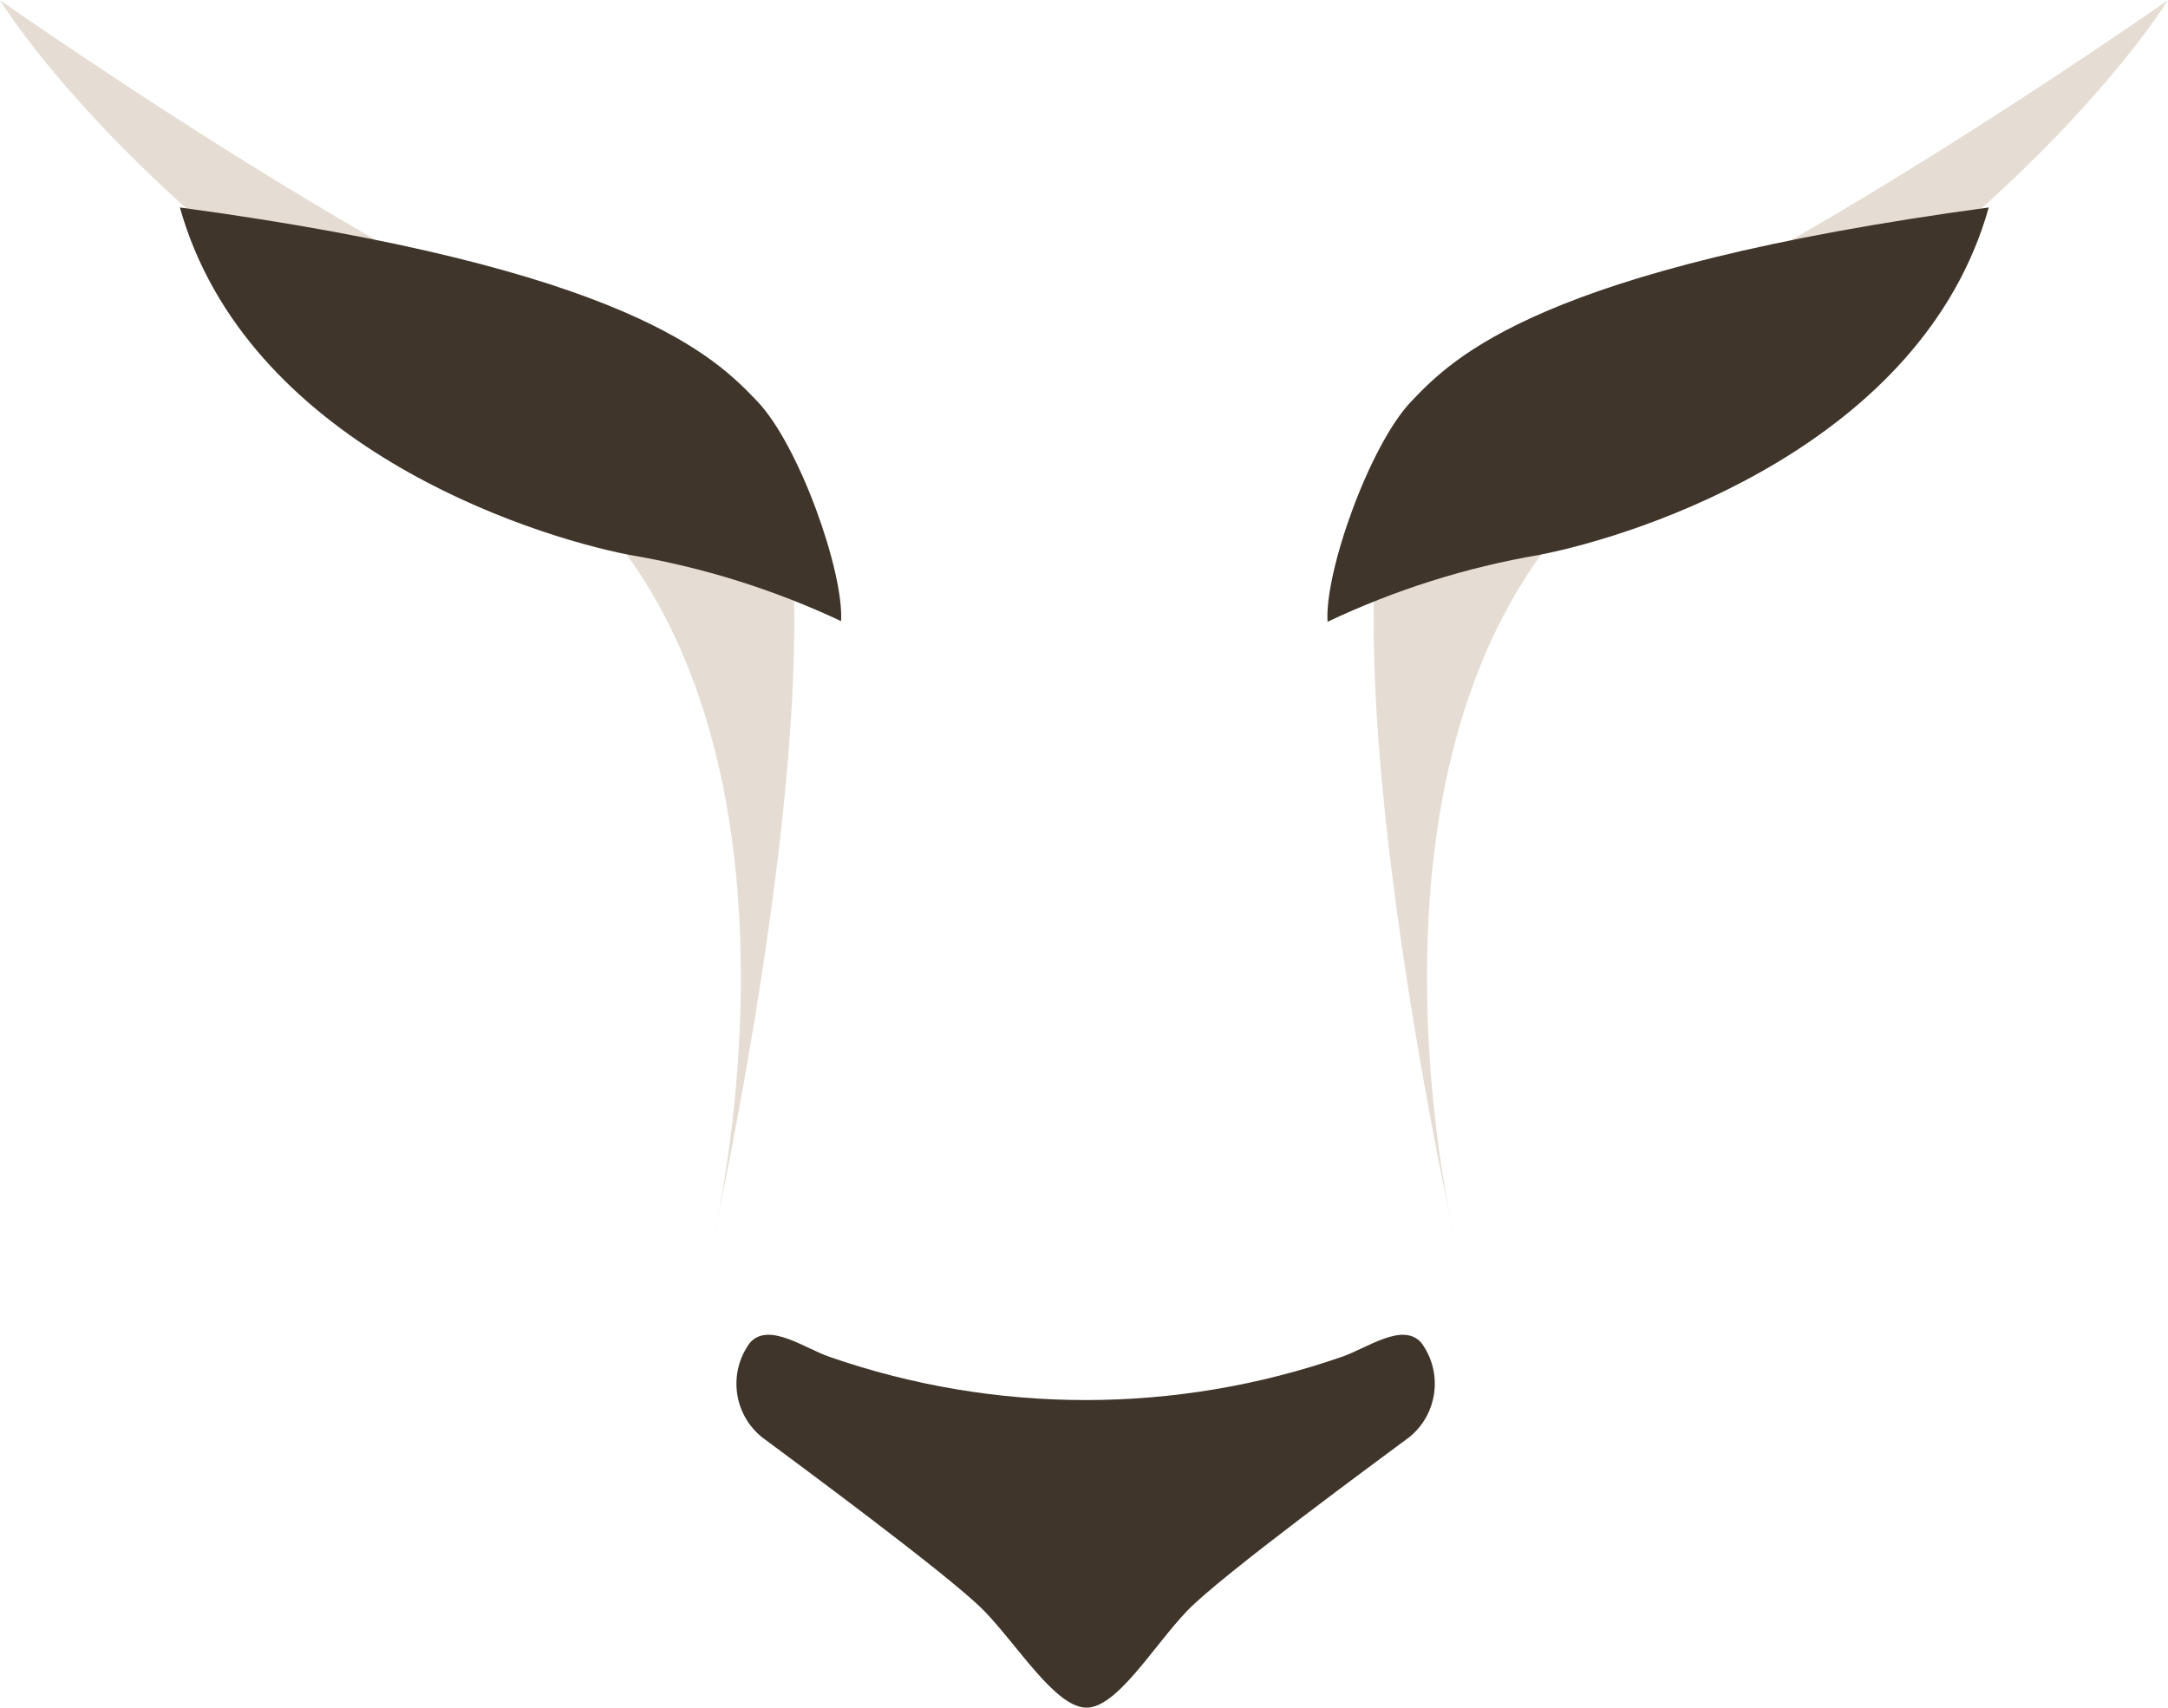
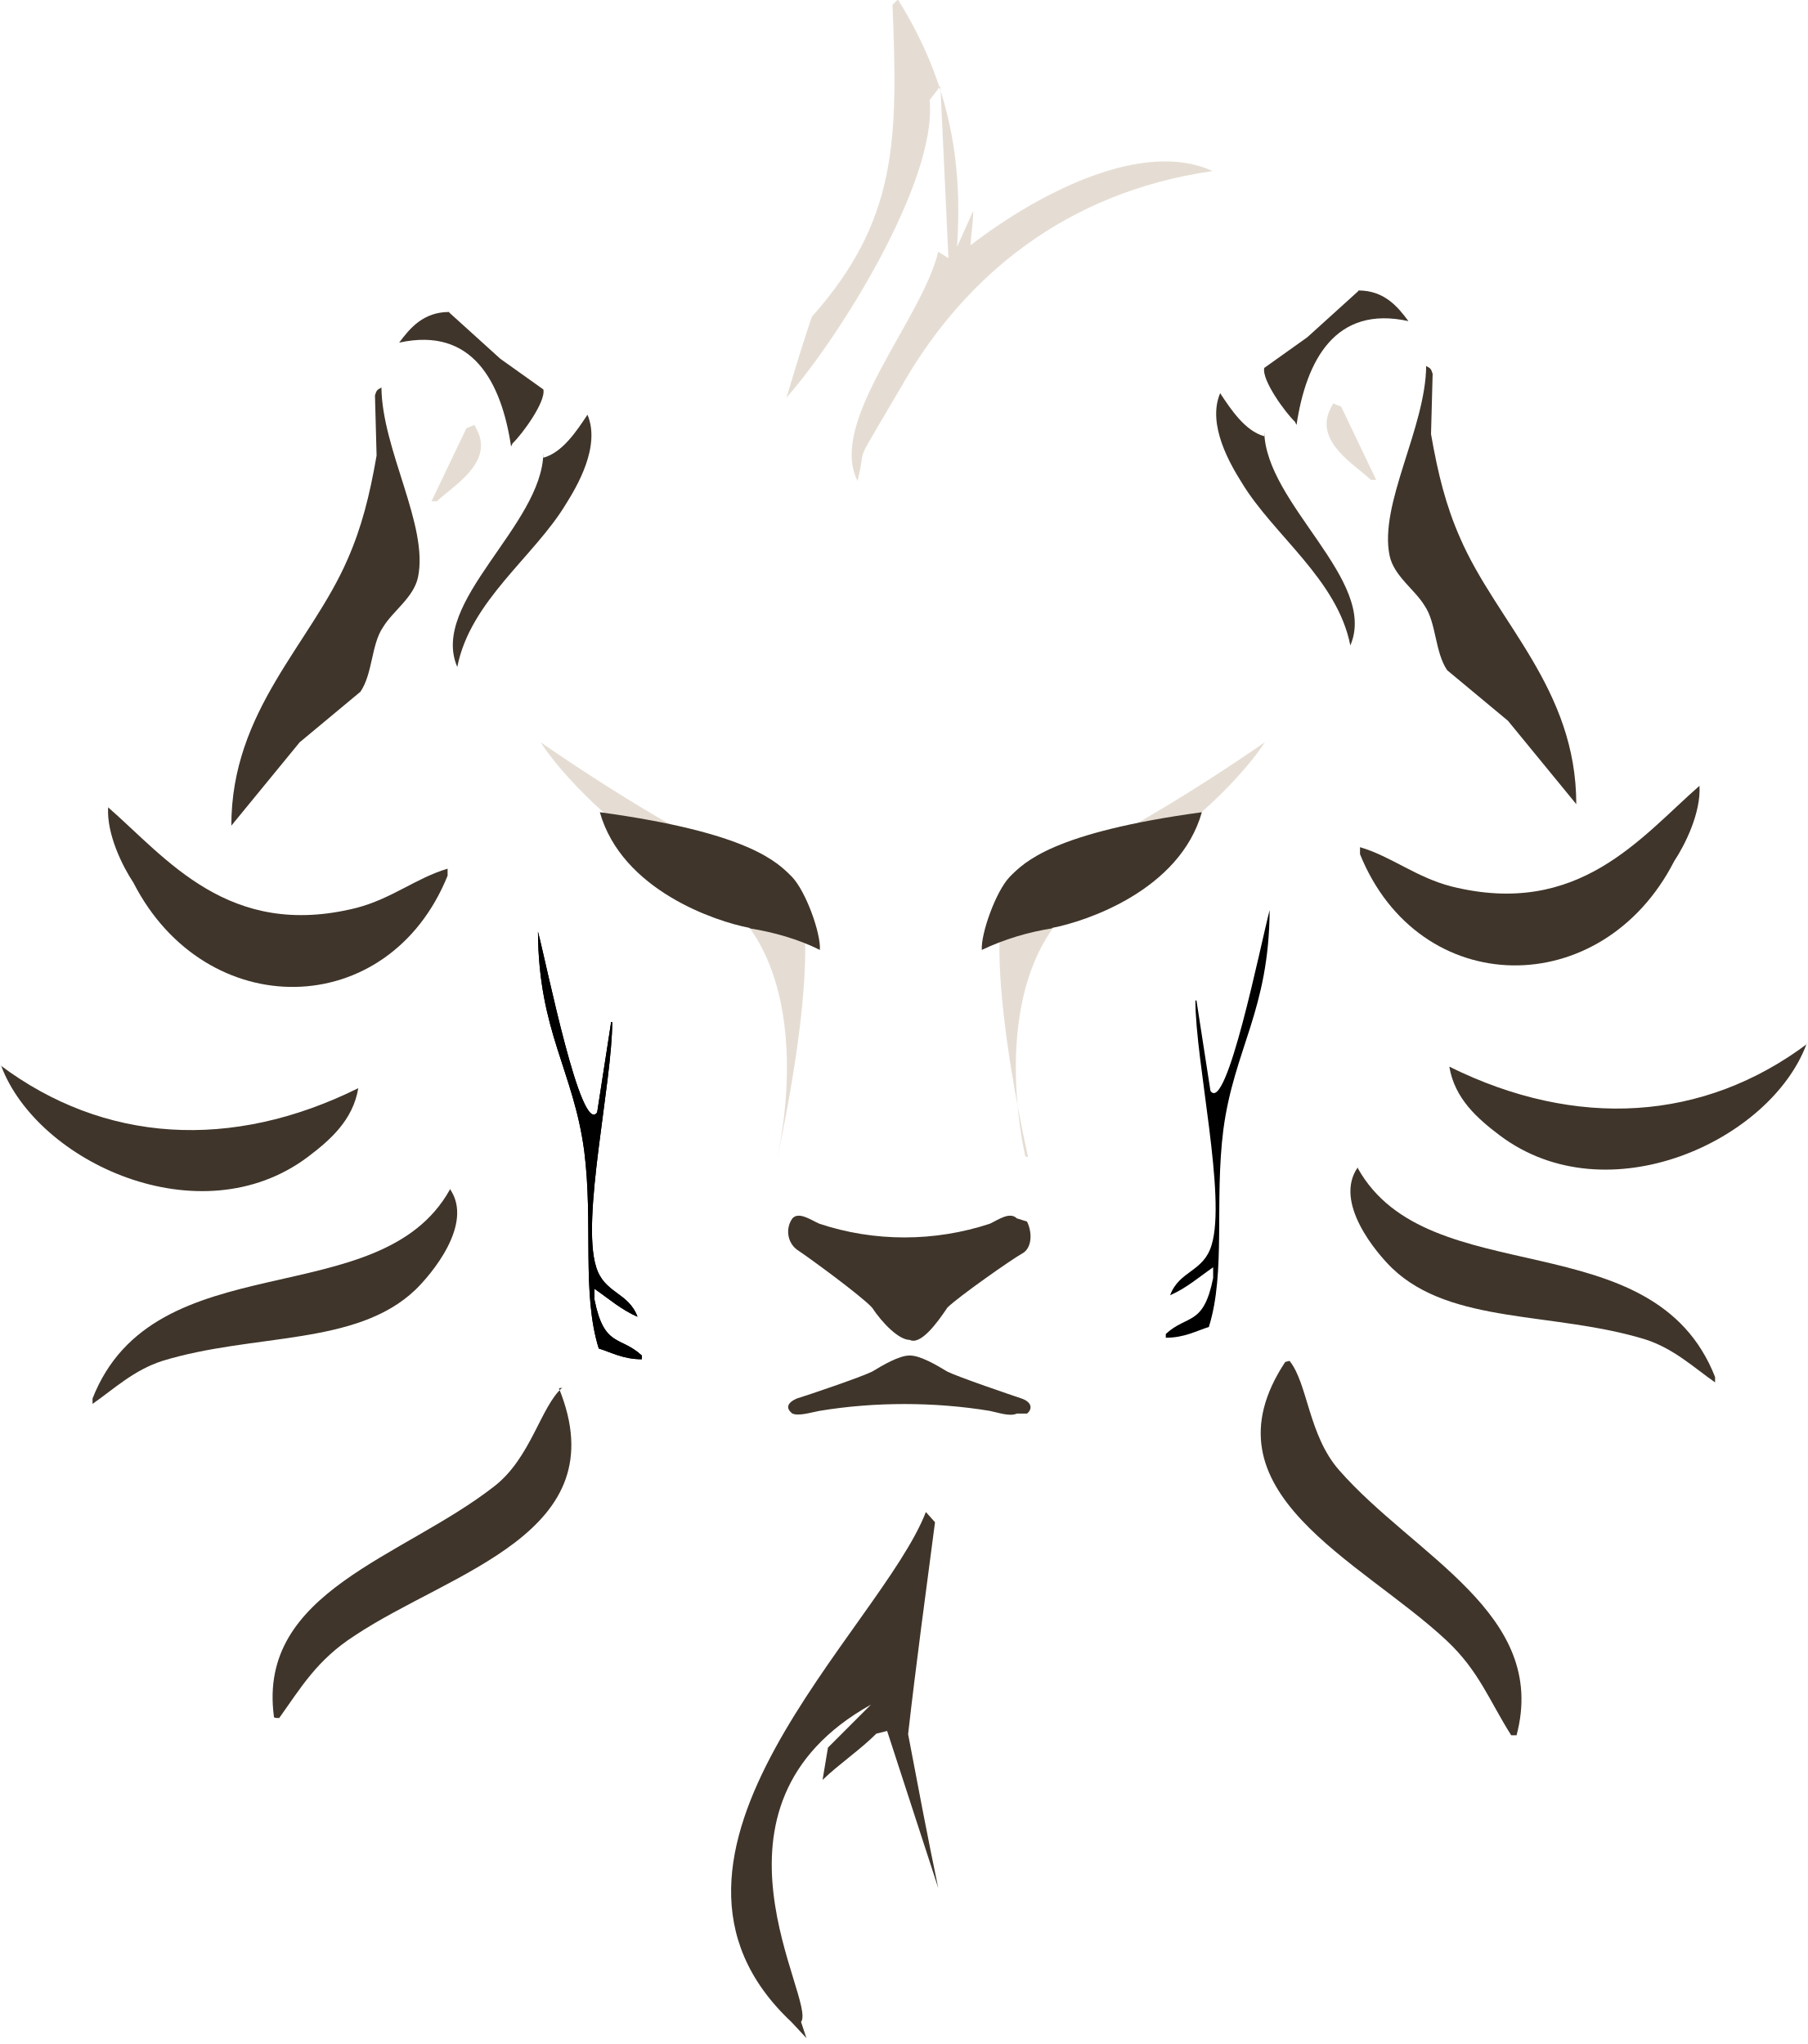
- <svg xmlns="http://www.w3.org/2000/svg" id="Layer_1" data-name="Layer 1" viewBox="0 0 134.14 105.66">
-   <defs>
-     <style>.cls-1{fill:#3f352a;}.cls-2{fill:#d7d5d2;}.cls-3{fill:#e5ddd3;}</style>
-   </defs>
-   <path class="cls-1" d="M981,541.69c-1.15-1.31-3.36.34-4.92,0.87a48.3,48.3,0,0,1-31.7,0c-1.56-.54-3.77-2.18-4.92-0.87a4.26,4.26,0,0,0,.74,5.84c1.65,1.23,11.64,8.58,13.74,10.74s4.38,5.92,6.29,6,4.2-3.82,6.29-6,12.09-9.51,13.74-10.74A4.26,4.26,0,0,0,981,541.69Z" transform="translate(-893.06 -458.59)" />
-   <path class="cls-1" d="M981,541.69l0.22,0.24Z" transform="translate(-893.06 -458.59)" />
-   <path class="cls-1" d="M981.39,542.1h0Z" transform="translate(-893.06 -458.59)" />
-   <path class="cls-2" d="M1025,459l0.22-.45L1025,459Z" transform="translate(-893.06 -458.59)" />
-   <path class="cls-3" d="M937.1,535.66s9.06-36.81-13.49-50.28-30.55-26.78-30.55-26.78,31.89,22.45,43.79,23.76S937.1,535.66,937.1,535.66Z" transform="translate(-893.06 -458.59)" />
-   <path class="cls-1" d="M932,492.93c-6.33-1.23-23.71-6.9-27.81-21.5,27.81,3.76,33.15,9.3,35.73,12s5.36,10.55,5.18,13.6A50.29,50.29,0,0,0,932,492.93Z" transform="translate(-893.06 -458.59)" />
-   <path class="cls-3" d="M983.15,535.66s-9.06-36.81,13.49-50.28,30.55-26.78,30.55-26.78S995.31,481,983.41,482.35,983.15,535.66,983.15,535.66Z" transform="translate(-893.06 -458.59)" />
-   <path class="cls-1" d="M988.3,492.93c6.33-1.23,23.71-6.9,27.81-21.5-27.81,3.76-33.15,9.3-35.73,12S975,494,975.2,497.07A50.29,50.29,0,0,1,988.3,492.93Z" transform="translate(-893.06 -458.59)" />
+ <svg xmlns="http://www.w3.org/2000/svg" width="336" height="380">
+   <g fill="none" fill-rule="evenodd">
+     <g fill-rule="nonzero">
+       <path d="M189 226.5c-1.3-1.3-3.5.3-5 1-10.3 3.4-21.5 3.4-31.7 0-1.6-.7-3.8-2.3-5-1-1.3 1.8-1 4.4.8 5.8 2 1.3 12 8.6 14 10.8 2 3 5 6 7 6 2 1 5-3 7-6 2-2 12-9 13.8-10 2-1 2-4 1-6zm0 36.3c-1.3.6-3.5-.2-5-.5-10.3-1.7-21.5-1.7-31.7 0-1.6.3-3.8 1-5 .5-1.3-1-1-2 .8-2.8 2-.6 12-4 14-5 2-1.2 5-3 7-3s5 1.8 7 3c2 1 12 4.4 13.8 5 2 .7 2 2 1 2.8z" fill="#3F352A" />
+       <path d="M144.5 215s9-36.8-13.5-50.2c-22.5-13.5-30.5-26.8-30.5-26.8s32 22.4 43.8 23.8c12 1.3.2 53.3.2 53.3z" fill="#E5DDD3" />
+       <path d="M139.3 172.5c-6.3-1.2-23.7-7-27.8-21.5 27.8 3.8 33 9.3 35.7 12 2.6 2.7 5.4 10.5 5.2 13.6-4-2-8.6-3.3-13-4z" fill="#3F352A" />
+       <path d="M190.6 215s-9-36.8 13.5-50.2c23-13.5 31-26.8 31-26.8s-32 22.4-44 23.8c-12 1.3 0 53.3 0 53.3z" fill="#E5DDD3" />
+       <path d="M195.6 172.5c6.3-1.2 23.7-7 27.8-21.5-27.8 3.8-33 9.3-35.7 12-2.6 2.7-5.4 10.6-5.2 13.6 4.2-2 8.6-3.3 13-4z" fill="#3F352A" />
+     </g>
+     <path d="M176.3 48l-1.5-32-2 2.6c1.5 15-17 44.5-26.6 55.3 1.5-5 3-10 4.7-15 16-18 16-33 15-58l1-1c10 16 12 31 11 46l3-6.7c0 2.2-.4 4.3-.5 6.4 13-10 32.2-19.7 45-13.8-27.8 4-46 20-57 38.6-10.7 18.4-7 11-9 19-5.6-11 12-30 15-42.6z" fill="#E5DDD3" />
+     <path d="M173.8 283c-1.7 13-3.5 26.2-5 39.4 1.8 9.5 3.6 19 5.6 28.6l-9.5-29.2-2 .5c-3 3-7 5.7-10 8.6l1-6 8-8c-34 19-10 55-13 59l1 3-2.8-3c-33-31 16.6-73 25-94.8z" fill="#3F352A" />
+     <path d="M100 173.2c1.7 6.5 8 38 11 33.6l2.6-16.8h.2c0 11.4-5.8 36.5-3 45.5 1.5 5 6 4.7 7.7 9.3-3-1.3-5.4-3.4-8-5.2v2c1.8 9 4.8 6.7 8.8 10.4v.7c-3.5 0-5.7-1.3-8-2-3.2-10.2-1-23.3-2.7-36.7-2-15-8.5-22.2-8.6-40.8z" fill="#000" />
+     <path d="M100 173.2c1.7 6.5 8 38 11 33.6l2.6-16.8h.2c0 11.4-5.8 36.5-3 45.5 1.5 5 6 4.7 7.7 9.3-3-1.3-5.4-3.4-8-5.2v2c1.8 9 4.8 6.7 8.8 10.4v.7c-3.5 0-5.7-1.3-8-2-3.2-10.2-1-23.3-2.7-36.7-2-15-8.5-22.2-8.6-40.8z" fill="#000" />
+     <path d="M104.5 258c-4 3.5-5.8 13-12.6 18.3-17 13.3-44 19.5-41 42.7 0 .3 0 .4 1 .4 4-5.6 7-10.8 14-15.3 18-12 49-19 38-46zm-21-200c-4.8 0-7.3 3-9.3 5.7 13.6-3 19 7.3 20.8 19.3l.3-.6c1.7-1.6 6.2-7.7 5.7-10l-8-5.7-9.5-8.6zM101 84.2c-.2 13.5-21.2 27.7-16 39.8 2.4-12.3 14.3-20.5 20.2-30.3 2-3.2 6.5-10.7 4-16.6-2 3-4.6 7-8.2 8zM71 72c-1 .5-1 .6-1.3 1.5l.3 11.2c-1.3 7.5-2.8 13.4-5.4 19.3-6.8 15.7-21.6 28-21.6 49.5L55.7 138l11.3-9.4c2.3-3.4 2-8.8 4.2-12 1.8-3 5.7-5.5 6.5-9.3 2-9.6-6.7-23.7-6.8-35.3z" fill="#3F352A" />
+     <path d="M88.2 79l-1.5.6-6.5 13.6h1c2.8-2.7 10.4-7 7.6-13l-.6-1.2z" fill="#E5DDD3" />
+     <path d="M20 150c11 9.6 22.5 24.7 46.2 18.8 6.6-1.7 11.2-5.6 17-7.3v1.3c-11 27.2-45 27.5-58.4 1.3-2-3-5-9-4.7-14zM0 198c19.3 14.5 43 16 66.6 4.3-1 6-5.3 9.7-9.4 12.8-20 15-50.3 1-57-17zm83.6 23c4.6 6.5-3.5 16-6.4 18.8-11 10.5-30 8-47 13.2-5.3 1.7-9 5.2-13 8v-1c11.5-29.3 53.3-15.4 66.4-38.8z" fill="#3F352A" />
+     <path d="M236 169.2c-1.7 6.5-8 38-11 33.6l-2.6-16.8h-.2c0 11.4 5.8 36.5 3 45.5-1.5 5-6 4.7-7.7 9.3 3-1.3 5.4-3.4 8-5.2v2c-1.8 9-4.8 6.7-8.8 10.4v.7c3.5 0 5.7-1.3 8-2 3.2-10.2 1-23.3 2.7-36.7 2-15 8.5-22.2 8.6-40.8z" fill="#000" />
+     <path d="M239.7 253c3.4 4.2 3.5 13.8 9.2 20.3 14 16 39 26.7 33 49.3h-1c-4-6.3-6-12-12-17.6-16-15-46-27.6-30-51.8zm12.8-199c4.8 0 7.3 3 9.3 5.7-13.6-3-19 7.3-20.8 19.3l-.3-.6c-1.7-1.6-6.2-7.7-5.7-10l8-5.7 9.5-8.6zM235 80.2c.2 13.5 21.2 27.7 16 39.8-2.4-12.3-14.3-20.5-20.2-30.3-2-3.2-6.5-10.7-4-16.6 2 3 4.6 7 8.2 8zM265 68c1 .5 1 .6 1.3 1.5l-.3 11.2c1.3 7.5 2.8 13.4 5.4 19.3 6.8 15.7 21.6 28 21.6 49.5L280.3 134l-11.3-9.4c-2.3-3.4-2-8.8-4.2-12-1.8-3-5.7-5.5-6.5-9.3-2-9.6 6.7-23.7 6.8-35.3z" fill="#3F352A" />
+     <path d="M247.8 75l1.5.6 6.5 13.6h-1c-2.8-2.7-10.4-7-7.6-13l.6-1.2z" fill="#E5DDD3" />
+     <path d="M316 146c-11 9.6-22.5 24.7-46.2 18.8-6.6-1.7-11.2-5.6-17-7.3v1.3c11 27.2 45 27.5 58.4 1.3 2-3 5-9 4.7-14zm20 48c-19.3 14.5-43 16-66.6 4.3 1 6 5.3 9.7 9.4 12.8 20 15 50.3 1 57-17zm-83.6 23c-4.6 6.5 3.5 16 6.4 18.8 11 10.5 30 8 47 13.2 5.3 1.7 9 5.2 13 8v-1c-11.5-29.3-53.3-15.4-66.4-38.8z" fill="#3F352A" />
+   </g>
</svg>
